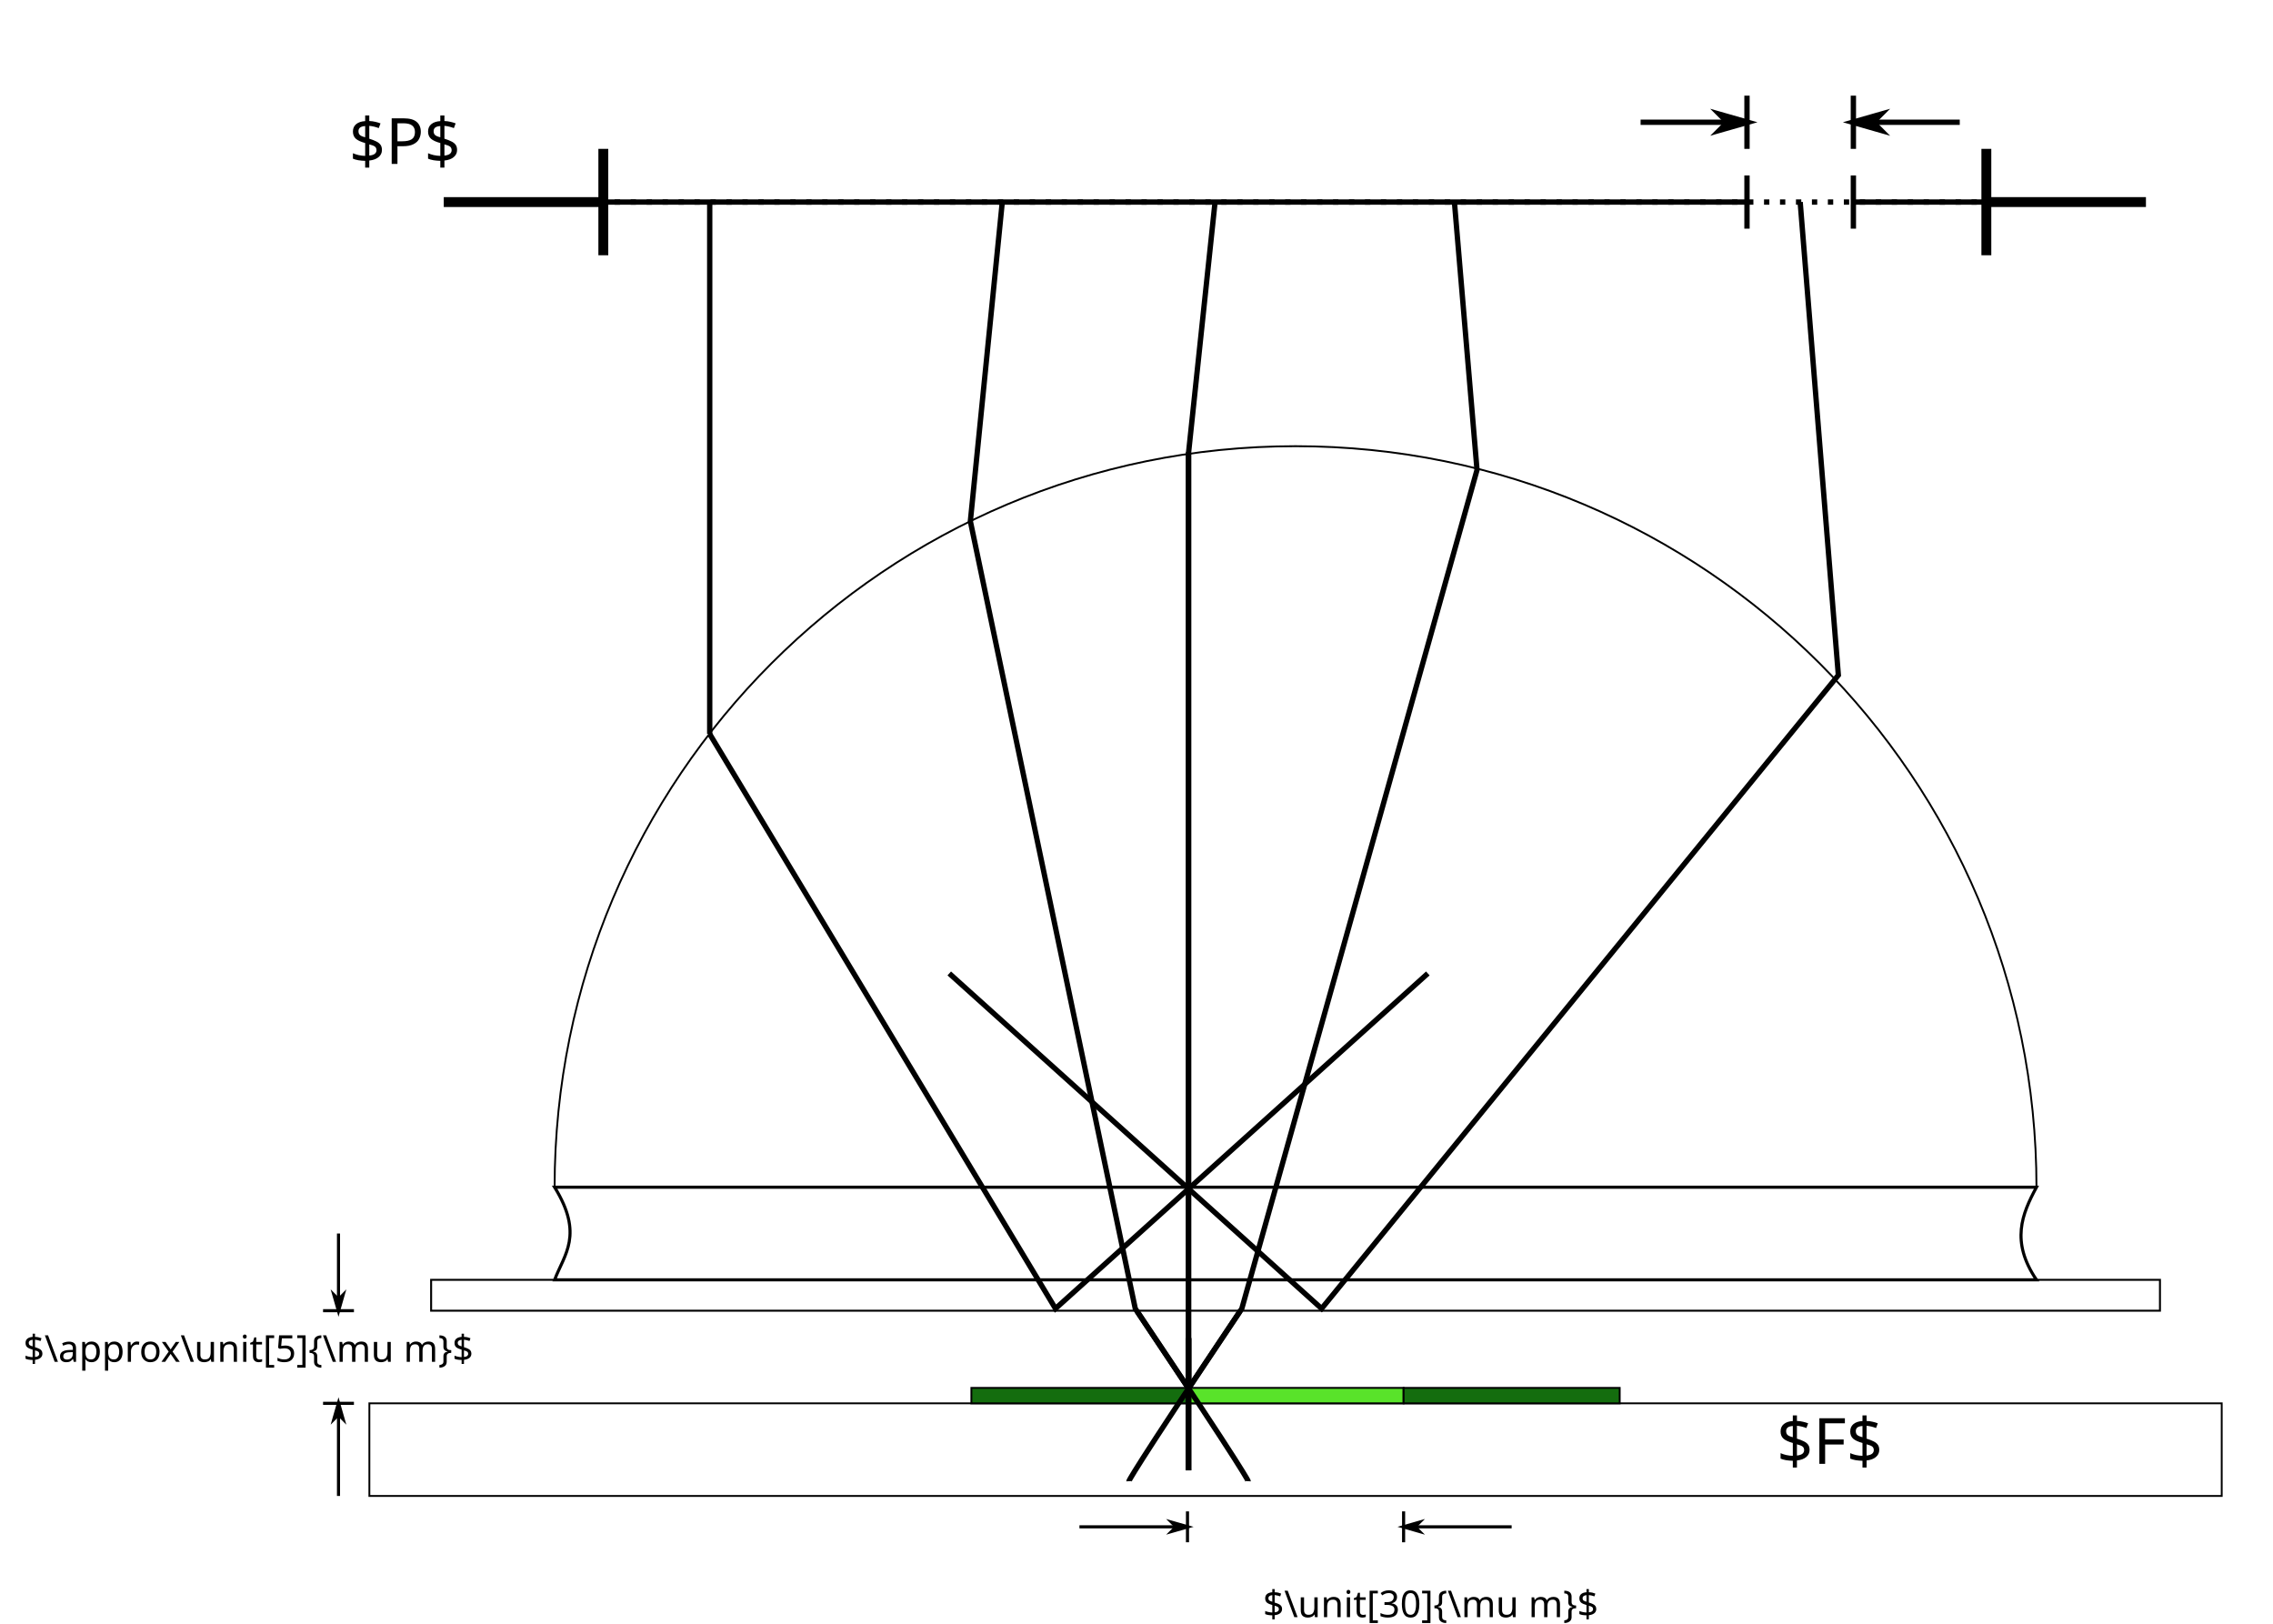
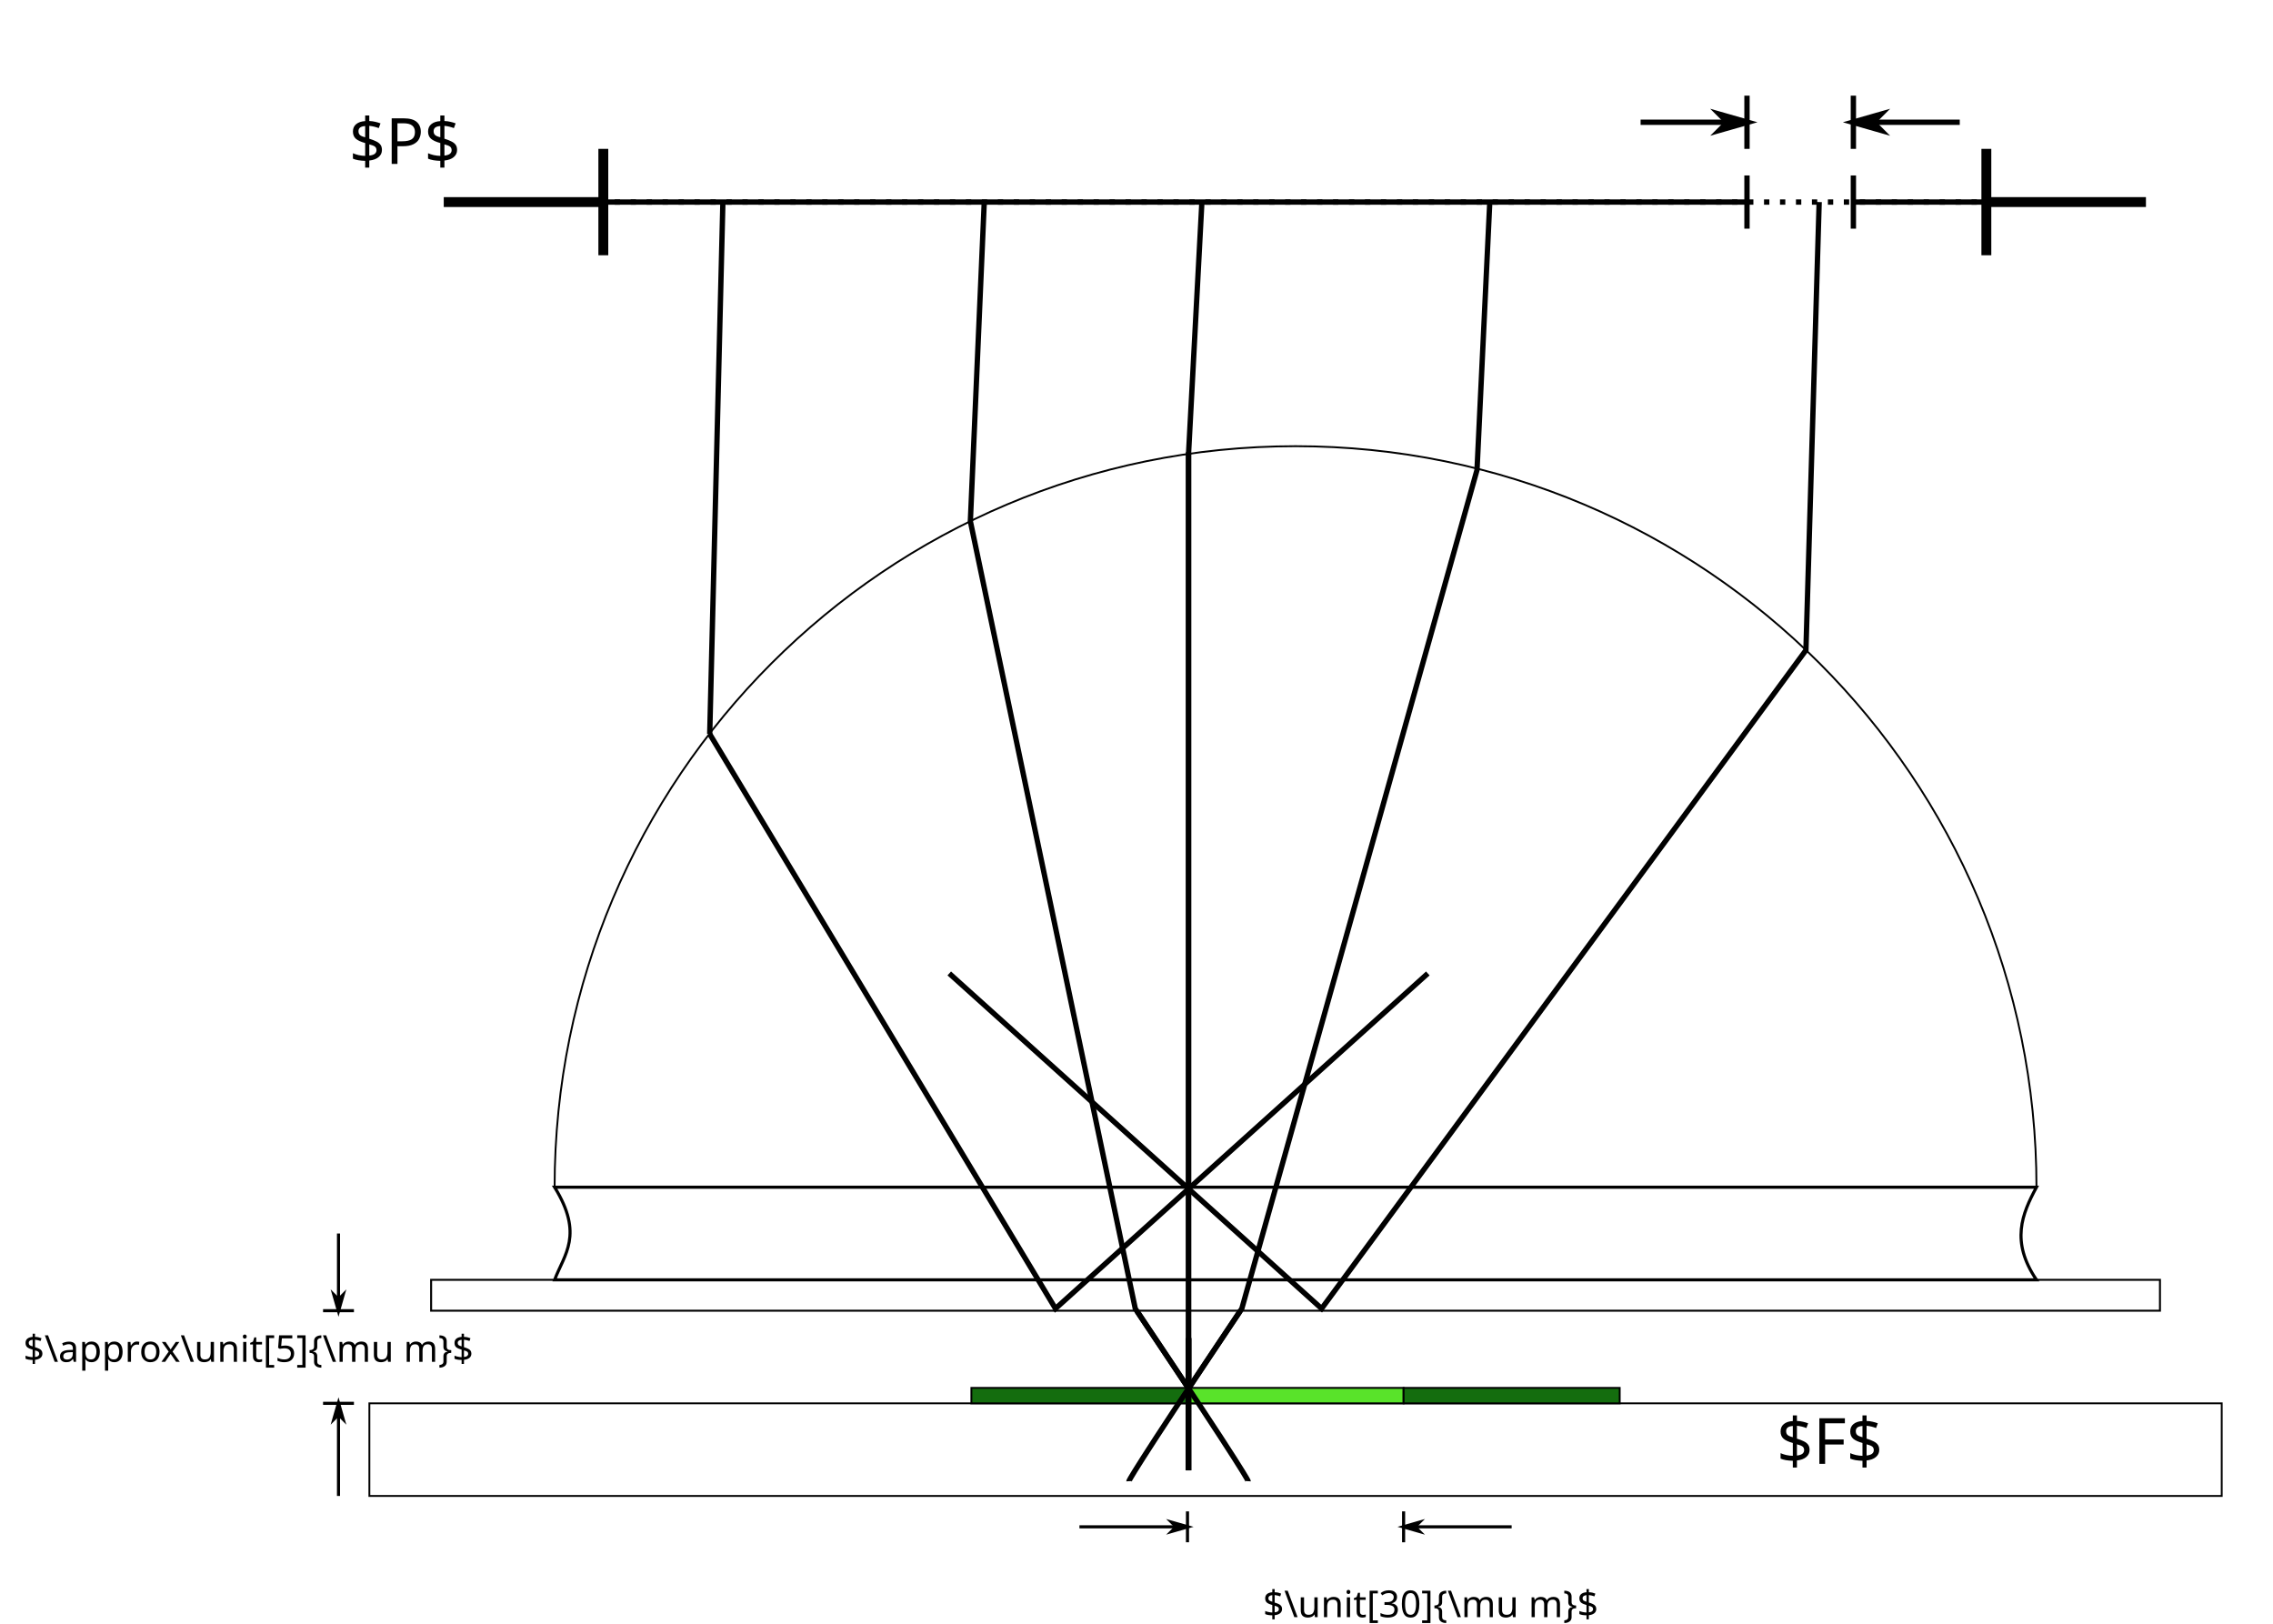
<svg xmlns="http://www.w3.org/2000/svg" width="345.163" height="246.462" id="svg2" version="1.1">
  <defs id="defs4">
    <marker orient="auto" refY="0" refX="0" id="Arrow1Mend" style="overflow:visible">
      <path id="path3840" d="M 0,0 5,-5 -12.5,0 5,5 0,0 z" style="fill-rule:evenodd;stroke:#000000;stroke-width:1pt;marker-start:none" transform="matrix(-0.4,0,0,-0.4,-4,0)" />
    </marker>
    <marker orient="auto" refY="0" refX="0" id="Arrow1Mstart" style="overflow:visible">
      <path id="path3837" d="M 0,0 5,-5 -12.5,0 5,5 0,0 z" style="fill-rule:evenodd;stroke:#000000;stroke-width:1pt;marker-start:none" transform="matrix(0.4,0,0,0.4,4,0)" />
    </marker>
  </defs>
  <g id="layer1" transform="translate(-78.44982,-100.911)">
    <rect style="fill:none;stroke:#000000;stroke-width:0.298;stroke-linecap:butt;stroke-miterlimit:4;stroke-opacity:1;stroke-dasharray:none;stroke-dashoffset:0" id="rect2987" width="262.531" height="4.688" x="143.917" y="295.237" />
    <rect style="fill:none;stroke:#000000;stroke-width:0.279;stroke-linecap:butt;stroke-miterlimit:4;stroke-opacity:1;stroke-dasharray:none;stroke-dashoffset:0" id="rect2991" width="281.284" height="14.064" x="134.541" y="313.989" />
    <path style="fill:none;stroke:#000000;stroke-width:0.6;stroke-linecap:butt;stroke-miterlimit:4;stroke-opacity:1;stroke-dasharray:none;stroke-dashoffset:0" id="path2995" d="m 720,172.362 c 0,132.548 -107.452,240 -240,240 -132.548,0 -240,-107.452 -240,-240 0,0 0,0 0,-1e-5 l 240,1e-5 z" transform="matrix(0.4688059,0,0,-0.4688059,50.15548,361.9772)" />
    <path style="fill:none;stroke:#000000;stroke-width:0.469px;stroke-linecap:butt;stroke-linejoin:miter;stroke-opacity:1" d="m 162.669,281.173 c 4.456,7.234 1.46,10.21 0,14.064 l 225.027,0 c -3.946,-5.815 -2.195,-10.003 0,-14.064 z" id="path2997" />
    <path style="fill:none;stroke:#000000;stroke-width:0.469px;stroke-linecap:butt;stroke-linejoin:miter;stroke-opacity:1" d="m 127.508,299.925 c 4.688,0 4.688,0 4.688,0" id="path3003" />
    <path style="fill:none;stroke:#000000;stroke-width:0.469px;stroke-linecap:butt;stroke-linejoin:miter;stroke-opacity:1" d="m 127.508,313.989 4.688,0" id="path3005" />
    <path style="fill:none;stroke:#000000;stroke-width:0.469px;stroke-linecap:butt;stroke-linejoin:miter;stroke-opacity:1;marker-start:url(#Arrow1Mstart)" d="m 129.852,299.925 0,-11.72" id="path3007" />
    <path style="fill:none;stroke:#000000;stroke-width:0.469px;stroke-linecap:butt;stroke-linejoin:miter;stroke-opacity:1;marker-start:url(#Arrow1Mstart);marker-end:none" d="m 129.852,313.989 0,14.064" id="path3009" />
    <text xml:space="preserve" style="font-size:23px;font-style:normal;font-weight:normal;line-height:125%;letter-spacing:0px;word-spacing:0px;fill:#000000;fill-opacity:1;stroke:none;font-family:Sans;-inkscape-font-specification:Sans" x="125.764" y="282.626" id="text3011">
      <tspan id="tspan3013" x="125.764" y="282.626" />
    </text>
    <text xml:space="preserve" style="font-size:5.626px;font-style:normal;font-weight:normal;line-height:125%;letter-spacing:0px;word-spacing:0px;fill:#000000;fill-opacity:1;stroke:none;font-family:Sans;-inkscape-font-specification:Sans" x="81.983" y="307.683" id="text3019">
      <tspan id="tspan3021" x="81.983" y="307.683">$\approx\unit[5]{\mu m}$</tspan>
    </text>
    <rect style="fill:#59e32a;fill-opacity:1;stroke:#000000;stroke-width:0.281;stroke-linecap:butt;stroke-miterlimit:4;stroke-opacity:1;stroke-dasharray:none;stroke-dashoffset:0" id="rect3025" width="32.816" height="2.344" x="258.774" y="311.645" />
    <rect style="fill:#146d0e;fill-opacity:1;stroke:#000000;stroke-width:0.281;stroke-linecap:butt;stroke-miterlimit:4;stroke-opacity:1;stroke-dasharray:none;stroke-dashoffset:0" id="rect3025-1" width="32.816" height="2.344" x="291.591" y="311.645" />
    <rect style="fill:#146d0e;fill-opacity:1;stroke:#000000;stroke-width:0.281;stroke-linecap:butt;stroke-miterlimit:4;stroke-opacity:1;stroke-dasharray:none;stroke-dashoffset:0" id="rect3025-3" width="32.816" height="2.344" x="225.958" y="311.645" />
    <path style="fill:none;stroke:#000000;stroke-width:0.469px;stroke-linecap:butt;stroke-linejoin:miter;stroke-opacity:1" d="m 258.774,330.397 0,4.688" id="path3820" />
    <path style="fill:none;stroke:#000000;stroke-width:0.469px;stroke-linecap:butt;stroke-linejoin:miter;stroke-opacity:1" d="m 291.591,330.397 c 0,2.344 0,4.688 0,4.688" id="path3822" />
    <path style="fill:none;stroke:#000000;stroke-width:0.469px;stroke-linecap:butt;stroke-linejoin:miter;stroke-opacity:1;marker-start:url(#Arrow1Mstart);marker-end:none" d="m 258.774,332.741 -16.408,0" id="path3824" />
    <path style="fill:none;stroke:#000000;stroke-width:0.469px;stroke-linecap:butt;stroke-linejoin:miter;stroke-opacity:1;marker-start:url(#Arrow1Mstart)" d="m 291.591,332.741 16.408,0" id="path3826" />
    <text xml:space="preserve" style="font-size:5.626px;font-style:normal;font-weight:normal;line-height:125%;letter-spacing:0px;word-spacing:0px;fill:#000000;fill-opacity:1;stroke:none;font-family:Sans;-inkscape-font-specification:Sans" x="270.23" y="346.455" id="text6114">
      <tspan id="tspan6116" x="270.23" y="346.455">$\unit[30]{\mu m}$</tspan>
    </text>
-     <path style="fill:none;stroke:#000000;stroke-width:0.808px;stroke-linecap:butt;stroke-linejoin:miter;stroke-opacity:1" d="m 186.223,131.591 0,80.776" id="path6141" />
-     <g id="g6159" transform="matrix(0.8077601,0,0,0.8077601,14.99142,66.60249)">
-       <path transform="translate(131.9829,126.1714)" id="path6139" d="M 80,54.284 145,162.284 215,99.284" style="fill:none;stroke:#000000;stroke-width:1px;stroke-linecap:butt;stroke-linejoin:miter;stroke-opacity:1" />
-       <g id="g6153">
-         <g id="g6149">
-           <path transform="translate(131.9829,126.1714)" id="path6137" d="m 170,1.284 0,176 -10,-15 -31,-148 6,-60" style="fill:none;stroke:#000000;stroke-width:1px;stroke-linecap:butt;stroke-linejoin:miter;stroke-opacity:1" />
-           <path id="path6145" d="m 292.277,288.893 c 20.982,31.25 20.937,32.009 20.937,32.009" style="fill:none;stroke:#000000;stroke-width:1px;stroke-linecap:butt;stroke-linejoin:miter;stroke-opacity:1" />
-         </g>
-         <path style="fill:none;stroke:#000000;stroke-width:1px;stroke-linecap:butt;stroke-linejoin:miter;stroke-opacity:1" d="m 301.941,293.988 0,24.875" id="path6147" />
+     <path style="fill:none;stroke:#000000;stroke-width:0.808px;stroke-linecap:butt;stroke-linejoin:miter;stroke-opacity:1" d="m 188.223,131.591 -2,80.776" id="path6141" />
+     <path style="fill:none;stroke:#000000;stroke-width:0.808px;stroke-linecap:butt;stroke-linejoin:miter;stroke-opacity:1" d="m 186.223,212.367 52.504,87.238 56.543,-50.889" id="path6139" />
+     <g id="g6153" transform="matrix(0.8077601,0,0,0.8077601,14.99142,66.60249)">
+       <g id="g6149">
+         <path style="fill:none;stroke:#000000;stroke-width:1px;stroke-linecap:butt;stroke-linejoin:miter;stroke-opacity:1" d="m 170,1.284 0,176 -10,-15 -31,-148 2.611,-60" id="path6137" transform="translate(131.9829,126.1714)" />
+         <path style="fill:none;stroke:#000000;stroke-width:1px;stroke-linecap:butt;stroke-linejoin:miter;stroke-opacity:1" d="m 292.277,288.893 c 20.982,31.25 20.937,32.009 20.937,32.009" id="path6145" />
      </g>
+       <path id="path6147" d="m 301.941,293.988 0,24.875" style="fill:none;stroke:#000000;stroke-width:1px;stroke-linecap:butt;stroke-linejoin:miter;stroke-opacity:1" />
    </g>
    <g id="g6159-3" transform="matrix(-0.8077601,0,0,0.8077601,502.8776,66.60249)">
-       <path transform="translate(131.9829,126.1714)" id="path6139-5" d="M 215,99.284 145,162.284 47.857,43.212 55.033,-45.716" style="fill:none;stroke:#000000;stroke-width:1px;stroke-linecap:butt;stroke-linejoin:miter;stroke-opacity:1" />
+       <path transform="translate(131.9829,126.1714)" id="path6139-5" d="M 215,99.284 145,162.284 53.954,38.523 51.463,-45.716" style="fill:none;stroke:#000000;stroke-width:1px;stroke-linecap:butt;stroke-linejoin:miter;stroke-opacity:1" />
      <g id="g6153-3">
        <g id="g6149-3">
-           <path transform="translate(131.9829,126.1714)" id="path6137-9" d="M 165.033,-45.716 170,1.284 l 0,176 -10,-15 -44.214,-157.643 4.247,-50.357" style="fill:none;stroke:#000000;stroke-width:1px;stroke-linecap:butt;stroke-linejoin:miter;stroke-opacity:1" />
+           <path transform="translate(131.9829,126.1714)" id="path6137-9" d="M 167.509,-45.716 170,1.284 l 0,176 -10,-15 L 115.786,4.641 113.387,-45.716" style="fill:none;stroke:#000000;stroke-width:1px;stroke-linecap:butt;stroke-linejoin:miter;stroke-opacity:1" />
          <path id="path6145-5" d="m 292.277,288.893 c 20.982,31.25 20.937,32.009 20.937,32.009" style="fill:none;stroke:#000000;stroke-width:1px;stroke-linecap:butt;stroke-linejoin:miter;stroke-opacity:1" />
        </g>
        <path style="fill:none;stroke:#000000;stroke-width:1px;stroke-linecap:butt;stroke-linejoin:miter;stroke-opacity:1" d="m 301.941,293.988 0,24.875" id="path6147-9" />
      </g>
    </g>
    <path style="fill:none;stroke:#000000;stroke-width:0.808;stroke-linecap:butt;stroke-linejoin:miter;stroke-miterlimit:4;stroke-opacity:1;stroke-dasharray:0.808, 1.616;stroke-dashoffset:0;marker-start:none" d="m 149.98,131.591 250.406,0" id="path3023" />
    <path style="fill:none;stroke:#000000;stroke-width:1.5;stroke-linecap:butt;stroke-linejoin:miter;stroke-opacity:1" d="m 145.835,131.591 c 24.233,0 24.233,0 24.233,0" id="path4175" />
    <path style="fill:none;stroke:#000000;stroke-width:1.5;stroke-linecap:butt;stroke-linejoin:miter;stroke-opacity:1" d="m 170.067,123.513 0,16.155" id="path4177" />
    <path style="fill:none;stroke:#000000;stroke-width:1.5;stroke-linecap:butt;stroke-linejoin:miter;stroke-opacity:1" d="m 380.085,123.513 0,16.155" id="path4179" />
    <path style="fill:none;stroke:#000000;stroke-width:1.5;stroke-linecap:butt;stroke-linejoin:miter;stroke-opacity:1" d="m 380.085,131.591 24.233,0" id="path4181" />
    <path style="fill:none;stroke:#000000;stroke-width:0.808px;stroke-linecap:butt;stroke-linejoin:miter;stroke-opacity:1" d="m 343.736,127.552 0,8.078" id="path4187" />
    <path style="fill:none;stroke:#000000;stroke-width:0.808px;stroke-linecap:butt;stroke-linejoin:miter;stroke-opacity:1" d="m 359.891,127.552 0,8.078" id="path4189" />
    <path style="fill:none;stroke:#000000;stroke-width:0.808px;stroke-linecap:butt;stroke-linejoin:miter;stroke-opacity:1" d="m 359.891,131.591 20.194,0" id="path4191" />
    <path style="fill:none;stroke:#000000;stroke-width:0.808px;stroke-linecap:butt;stroke-linejoin:miter;stroke-opacity:1" d="m 343.736,131.591 -173.668,0" id="path4193" />
    <text xml:space="preserve" style="font-size:9.693px;font-style:normal;font-weight:normal;line-height:125%;letter-spacing:0px;word-spacing:0px;fill:#000000;fill-opacity:1;stroke:none;font-family:Sans;-inkscape-font-specification:Sans" x="348.242" y="323.178" id="text4195">
      <tspan id="tspan4197" x="348.242" y="323.178">$F$</tspan>
    </text>
    <text xml:space="preserve" style="font-size:9.693px;font-style:normal;font-weight:normal;line-height:125%;letter-spacing:0px;word-spacing:0px;fill:#000000;fill-opacity:1;stroke:none;font-family:Sans;-inkscape-font-specification:Sans" x="131.45" y="125.801" id="text4199">
      <tspan id="tspan4201" x="131.45" y="125.801">$P$</tspan>
    </text>
    <path style="fill:none;stroke:#000000;stroke-width:0.808px;stroke-linecap:butt;stroke-linejoin:miter;stroke-opacity:1;marker-start:none;marker-end:url(#Arrow1Mend)" d="m 327.581,119.474 16.155,0" id="path4203" />
    <path style="fill:none;stroke:#000000;stroke-width:0.808px;stroke-linecap:butt;stroke-linejoin:miter;stroke-opacity:1;marker-start:none;marker-end:url(#Arrow1Mend)" d="m 376.046,119.474 -16.155,0" id="path4205" />
    <path style="fill:none;stroke:#000000;stroke-width:0.808px;stroke-linecap:butt;stroke-linejoin:miter;stroke-opacity:1" d="m 343.736,115.436 0,8.078" id="path5311" />
    <path style="fill:none;stroke:#000000;stroke-width:0.808px;stroke-linecap:butt;stroke-linejoin:miter;stroke-opacity:1" d="m 359.891,115.436 0,8.078" id="path5313" />
    <text xml:space="preserve" style="font-size:9.693px;font-style:normal;font-weight:normal;line-height:125%;letter-spacing:0px;word-spacing:0px;fill:#000000;fill-opacity:1;stroke:none;font-family:Sans;-inkscape-font-specification:Sans" x="340.164" y="96.276" id="text5315">
      <tspan id="tspan5317" x="340.164" y="96.276">$\unit[210]{\mu m}$</tspan>
    </text>
  </g>
</svg>
